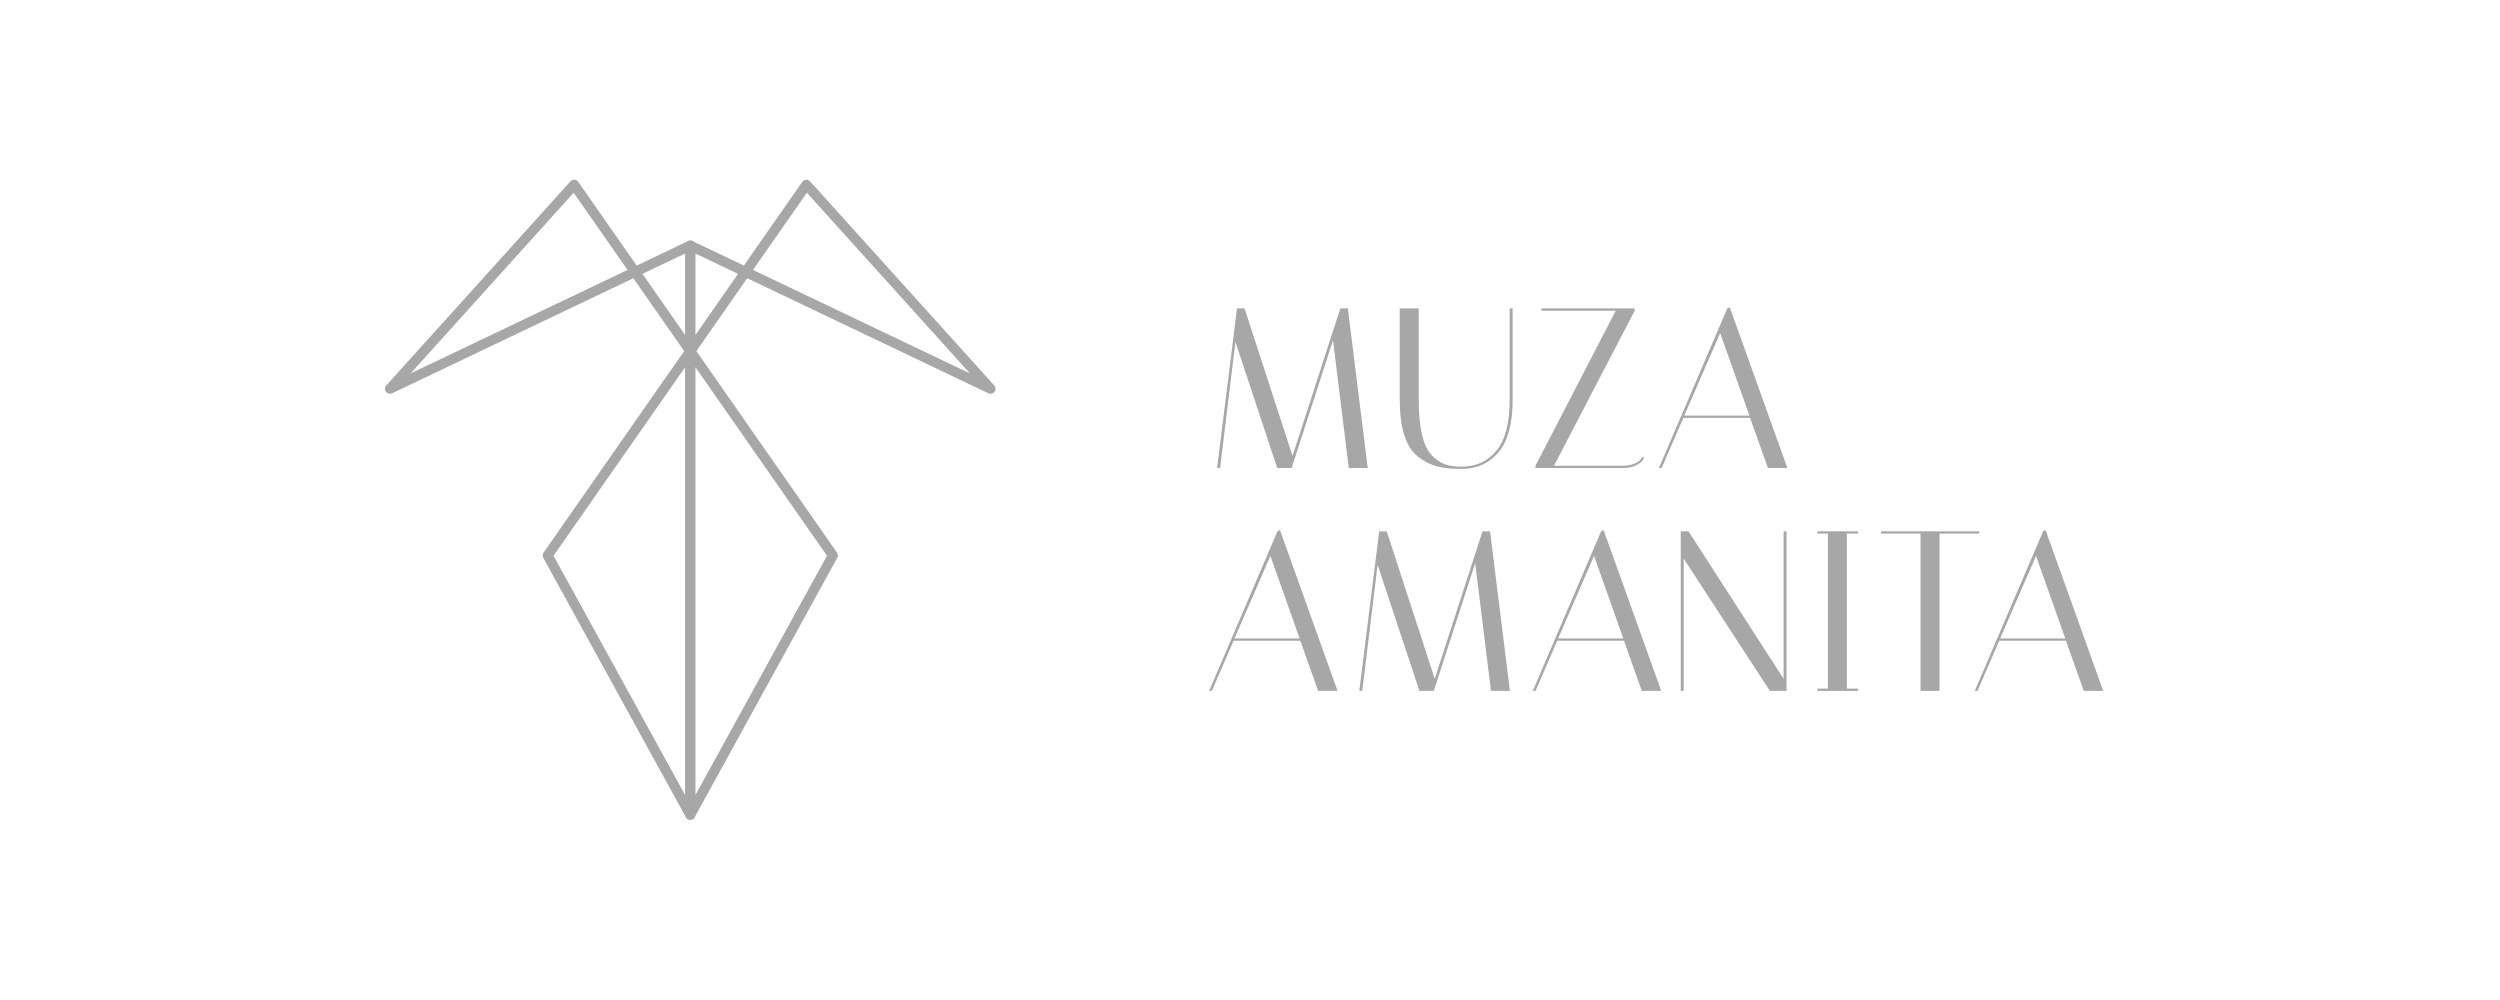
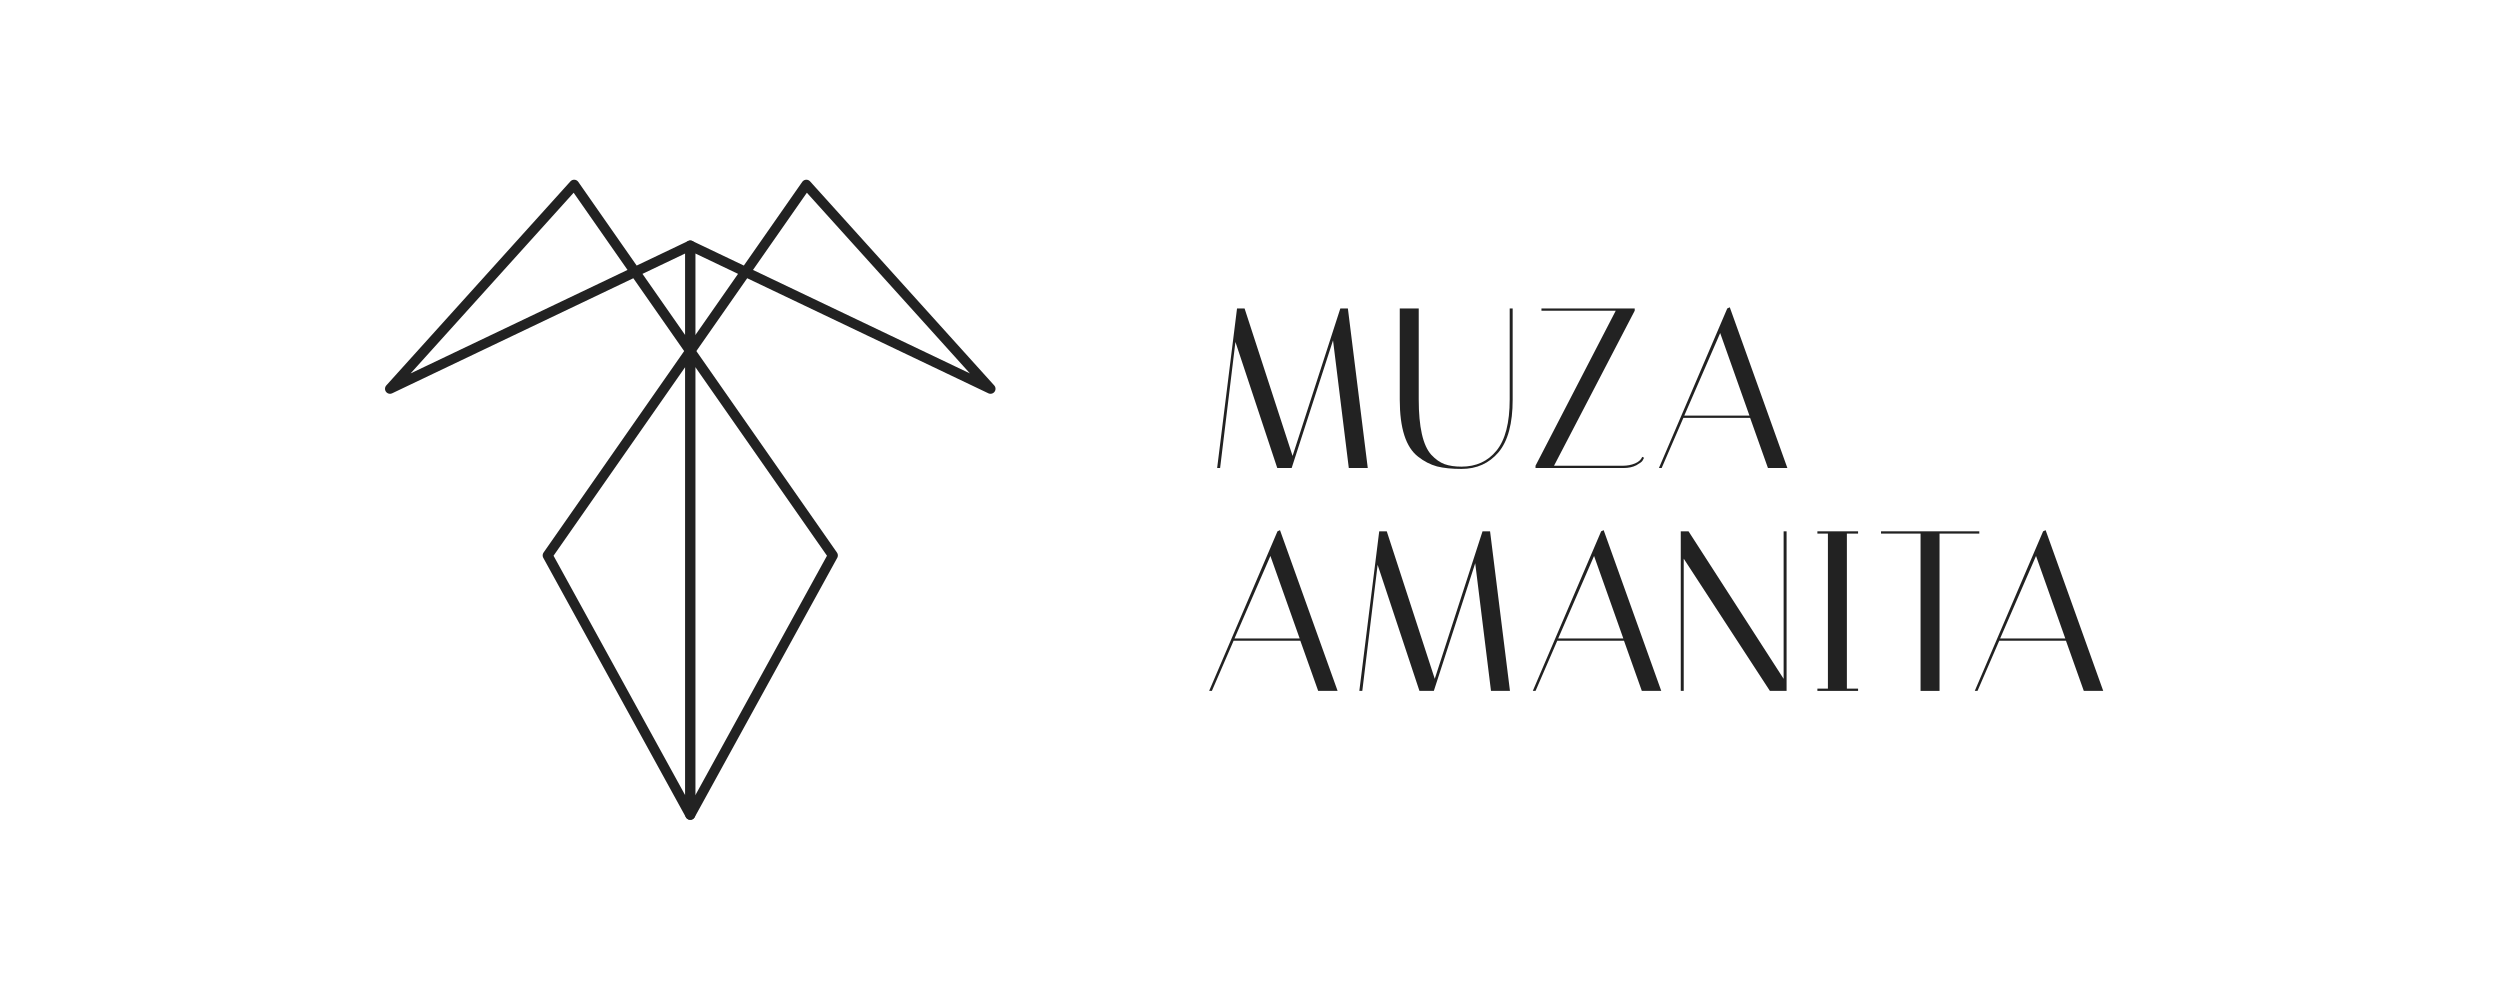
<svg xmlns="http://www.w3.org/2000/svg" width="250" height="100" viewBox="0 0 250 100" fill="none">
-   <g style="mix-blend-mode:luminosity" opacity="0.4">
-     <path d="M39 38.879L57.415 18.471L83.286 55.542L69.028 81.481V24.552L39 38.879Z" stroke="#222222" stroke-miterlimit="10" stroke-linejoin="round" />
-     <path d="M99.054 38.879L80.638 18.471L54.768 55.542L69.026 81.481V24.552L99.054 38.879Z" stroke="#222222" stroke-miterlimit="10" stroke-linejoin="round" />
-     <path d="M122.009 46.801H121.712L123.701 30.843H124.455L129.255 45.593L134.032 30.843H134.786L136.775 46.801H134.878L133.301 34.035L129.164 46.801H127.724L123.541 34.195L122.009 46.801Z" fill="#222222" />
-     <path d="M150.968 30.843H151.265V39.962C151.265 42.348 150.793 44.104 149.848 45.228C148.903 46.338 147.669 46.892 146.145 46.892C145.185 46.892 144.37 46.809 143.7 46.642C143.029 46.459 142.397 46.133 141.802 45.661C140.583 44.719 139.974 42.819 139.974 39.962V30.843H141.871V39.939C141.871 42.705 142.29 44.552 143.128 45.479C143.555 45.935 143.997 46.246 144.454 46.414C144.926 46.581 145.49 46.664 146.145 46.664C147.608 46.664 148.774 46.133 149.642 45.069C150.526 43.99 150.968 42.28 150.968 39.939V30.843Z" fill="#222222" />
-     <path d="M154.143 31.071V30.843H163.469V31.071L155.4 46.573H162.28C162.722 46.573 163.126 46.497 163.492 46.345C163.858 46.193 164.101 45.973 164.223 45.684L164.406 45.775C164.376 45.851 164.322 45.95 164.246 46.072C164.185 46.178 163.979 46.33 163.629 46.528C163.279 46.71 162.852 46.801 162.349 46.801H153.549V46.573L161.572 31.071H154.143Z" fill="#222222" />
-     <path d="M166.164 46.801H165.89L172.724 30.843L172.976 30.73L178.736 46.801H176.793L175.01 41.786H168.336L166.164 46.801ZM172.016 33.306L168.427 41.558H174.942L172.016 33.306Z" fill="#222222" />
-     <path d="M121.186 69.089H120.912L127.746 53.131L127.998 53.017L133.758 69.089H131.815L130.032 64.073H123.358L121.186 69.089ZM127.038 55.593L123.449 63.846H129.964L127.038 55.593Z" fill="#222222" />
-     <path d="M136.228 69.089H135.931L137.92 53.131H138.674L143.474 67.88L148.251 53.131H149.005L150.994 69.089H149.097L147.52 56.323L143.382 69.089H141.942L137.76 56.482L136.228 69.089Z" fill="#222222" />
-     <path d="M153.553 69.089H153.278L160.113 53.131L160.364 53.017L166.124 69.089H164.181L162.398 64.073H155.724L153.553 69.089ZM159.404 55.593L155.816 63.846H162.33L159.404 55.593Z" fill="#222222" />
-     <path d="M168.371 69.089H168.074V53.131H168.851L178.36 67.88V53.131H178.657V69.089H176.988L168.371 55.867V69.089Z" fill="#222222" />
-     <path d="M181.738 53.359V53.131H185.806V53.359H184.686V68.861H185.806V69.089H181.738V68.861H182.789V53.359H181.738Z" fill="#222222" />
-     <path d="M193.952 69.089H192.054V53.359H188.1V53.131H197.929V53.359H193.952V69.089Z" fill="#222222" />
-     <path d="M197.749 69.089H197.475L204.31 53.131L204.561 53.017L210.321 69.089H208.378L206.595 64.073H199.921L197.749 69.089ZM203.601 55.593L200.012 63.846H206.527L203.601 55.593Z" fill="#222222" />
-   </g>
+   <path d="M39 38.879L57.415 18.471L83.286 55.542L69.028 81.481V24.552L39 38.879Z" stroke="#222222" stroke-miterlimit="10" stroke-linejoin="round" />
+   <path d="M99.052 38.879L80.636 18.471L54.766 55.542L69.024 81.481V24.552L99.052 38.879Z" stroke="#222222" stroke-miterlimit="10" stroke-linejoin="round" />
+   <path d="M122.011 46.802H121.714L123.703 30.845H124.457L129.257 45.594L134.034 30.845H134.788L136.777 46.802H134.88L133.303 34.036L129.166 46.802H127.726L123.543 34.196L122.011 46.802Z" fill="#222222" />
+   <path d="M150.97 30.845H151.267V39.963C151.267 42.349 150.795 44.105 149.85 45.229C148.905 46.339 147.671 46.893 146.147 46.893C145.187 46.893 144.372 46.81 143.702 46.643C143.031 46.46 142.399 46.133 141.804 45.662C140.585 44.72 139.976 42.82 139.976 39.963V30.845H141.873V39.94C141.873 42.706 142.292 44.553 143.13 45.48C143.557 45.936 143.999 46.247 144.456 46.415C144.928 46.582 145.492 46.665 146.147 46.665C147.61 46.665 148.776 46.133 149.644 45.07C150.528 43.991 150.97 42.281 150.97 39.94V30.845Z" fill="#222222" />
+   <path d="M154.145 31.072V30.845H163.471V31.072L155.402 46.574H162.282C162.724 46.574 163.128 46.498 163.494 46.346C163.86 46.194 164.103 45.974 164.225 45.685L164.408 45.776C164.378 45.852 164.324 45.951 164.248 46.073C164.187 46.179 163.981 46.331 163.631 46.529C163.28 46.711 162.854 46.802 162.351 46.802H153.551V46.574L161.574 31.072H154.145Z" fill="#222222" />
+   <path d="M166.166 46.802H165.892L172.726 30.845L172.978 30.73L178.738 46.802H176.795L175.012 41.787H168.338L166.166 46.802ZM172.018 33.306L168.429 41.559H174.944L172.018 33.306Z" fill="#222222" />
+   <path d="M121.188 69.09H120.914L127.748 53.132L128 53.018L133.76 69.09H131.817L130.034 64.075H123.36L121.188 69.09ZM127.04 55.594L123.451 63.846H129.966L127.04 55.594Z" fill="#222222" />
+   <path d="M136.23 69.09H135.933L137.922 53.132H138.676L143.476 67.882L148.253 53.132H149.007L150.996 69.09H149.099L147.522 56.324L143.384 69.09H141.944L137.762 56.483L136.23 69.09Z" fill="#222222" />
+   <path d="M153.555 69.09H153.28L160.115 53.132L160.366 53.018L166.126 69.09H164.183L162.4 64.075H155.726L153.555 69.09ZM159.406 55.594L155.818 63.846H162.332L159.406 55.594Z" fill="#222222" />
+   <path d="M168.373 69.09H168.076V53.132H168.853L178.362 67.882V53.132H178.659V69.09H176.99L168.373 55.868V69.09Z" fill="#222222" />
+   <path d="M181.739 53.36V53.132H185.808V53.36H184.688V68.862H185.808V69.09H181.739V68.862H182.791V53.36H181.739Z" fill="#222222" />
+   <path d="M193.954 69.09H192.056V53.36H188.102V53.132H197.931V53.36H193.954V69.09Z" fill="#222222" />
+   <path d="M197.751 69.09H197.477L204.311 53.132L204.563 53.018L210.323 69.09H208.38L206.597 64.075H199.923L197.751 69.09ZM203.603 55.594L200.014 63.846H206.529L203.603 55.594Z" fill="#222222" />
</svg>
